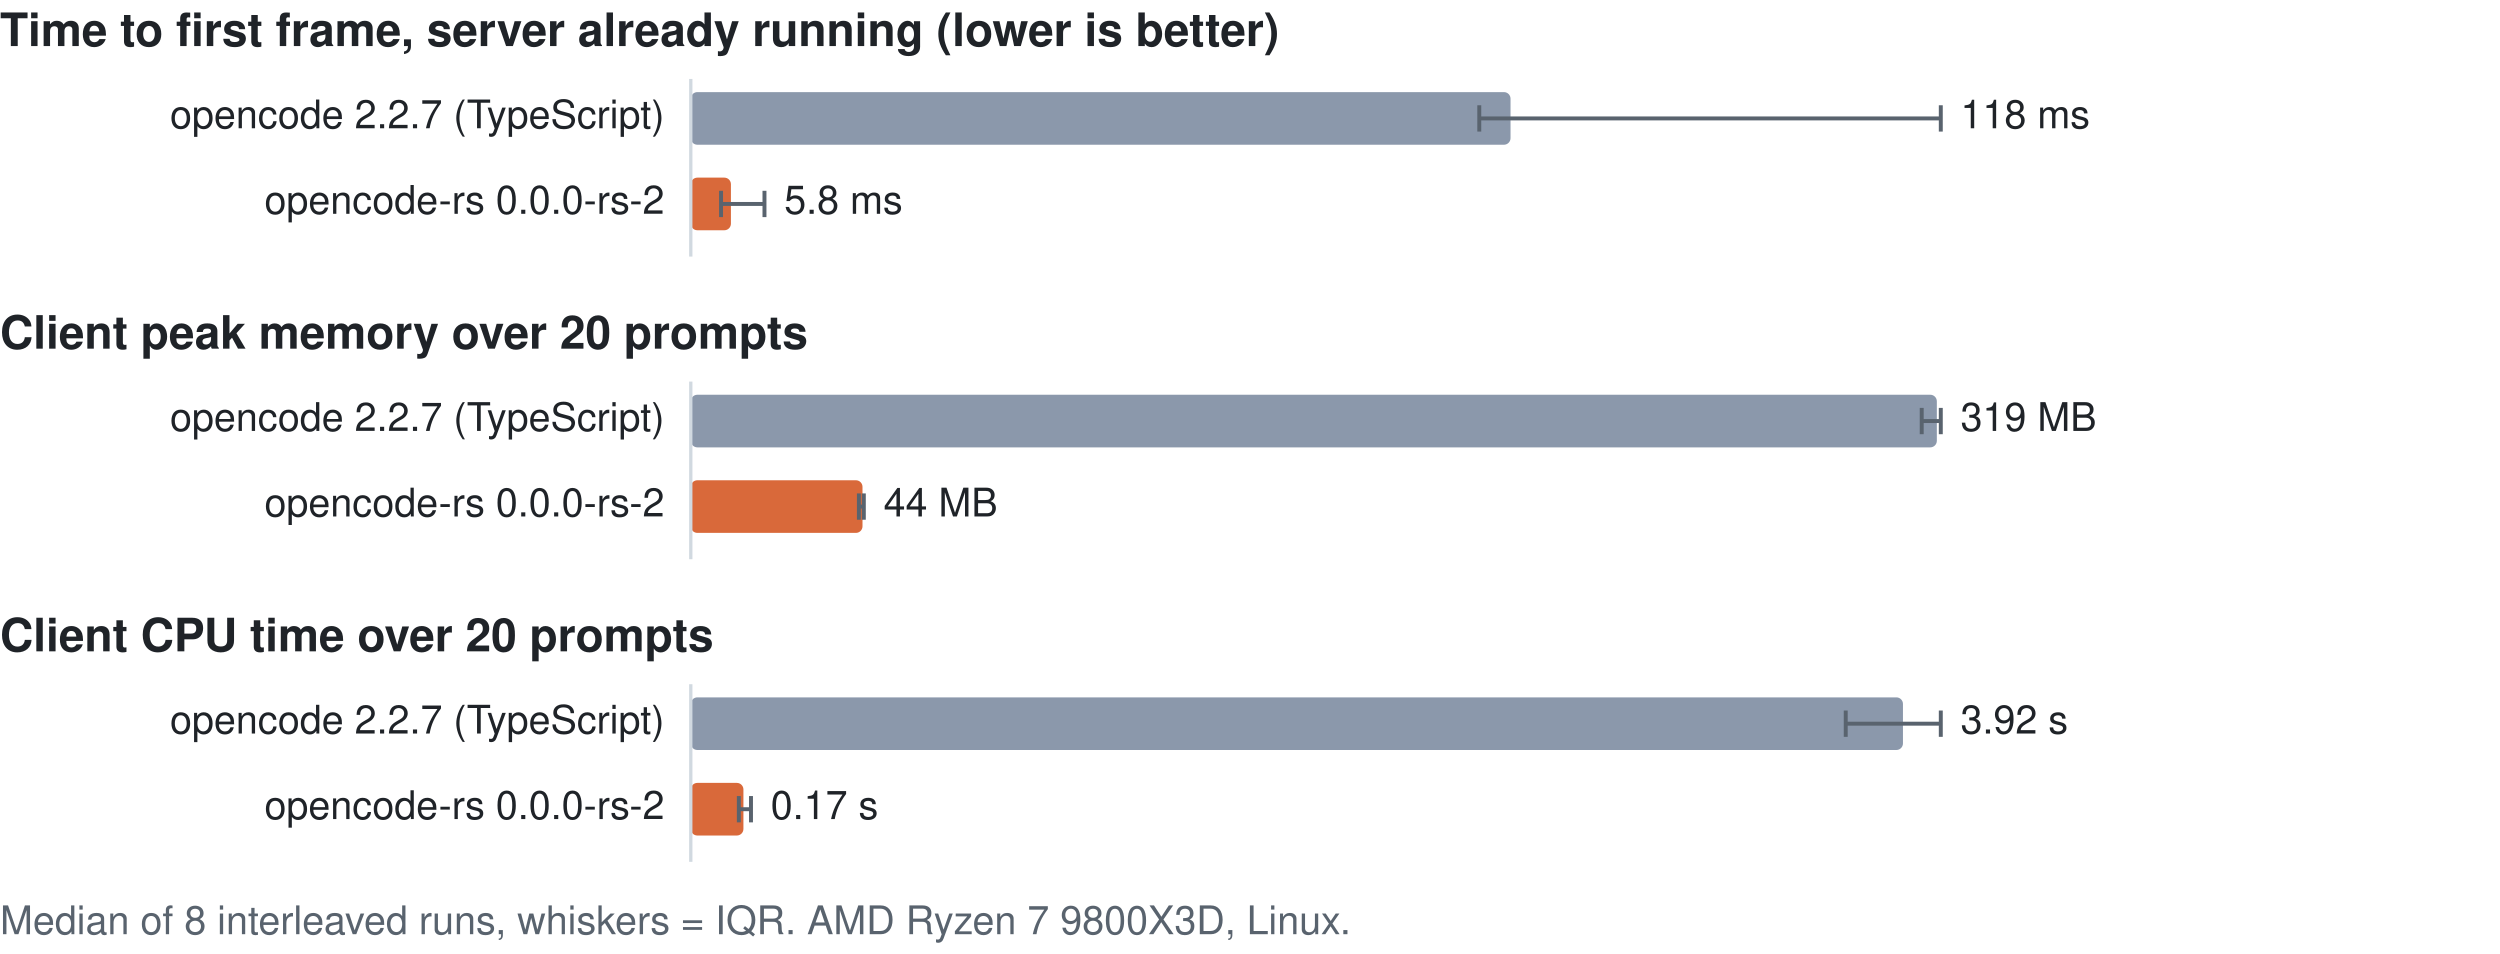
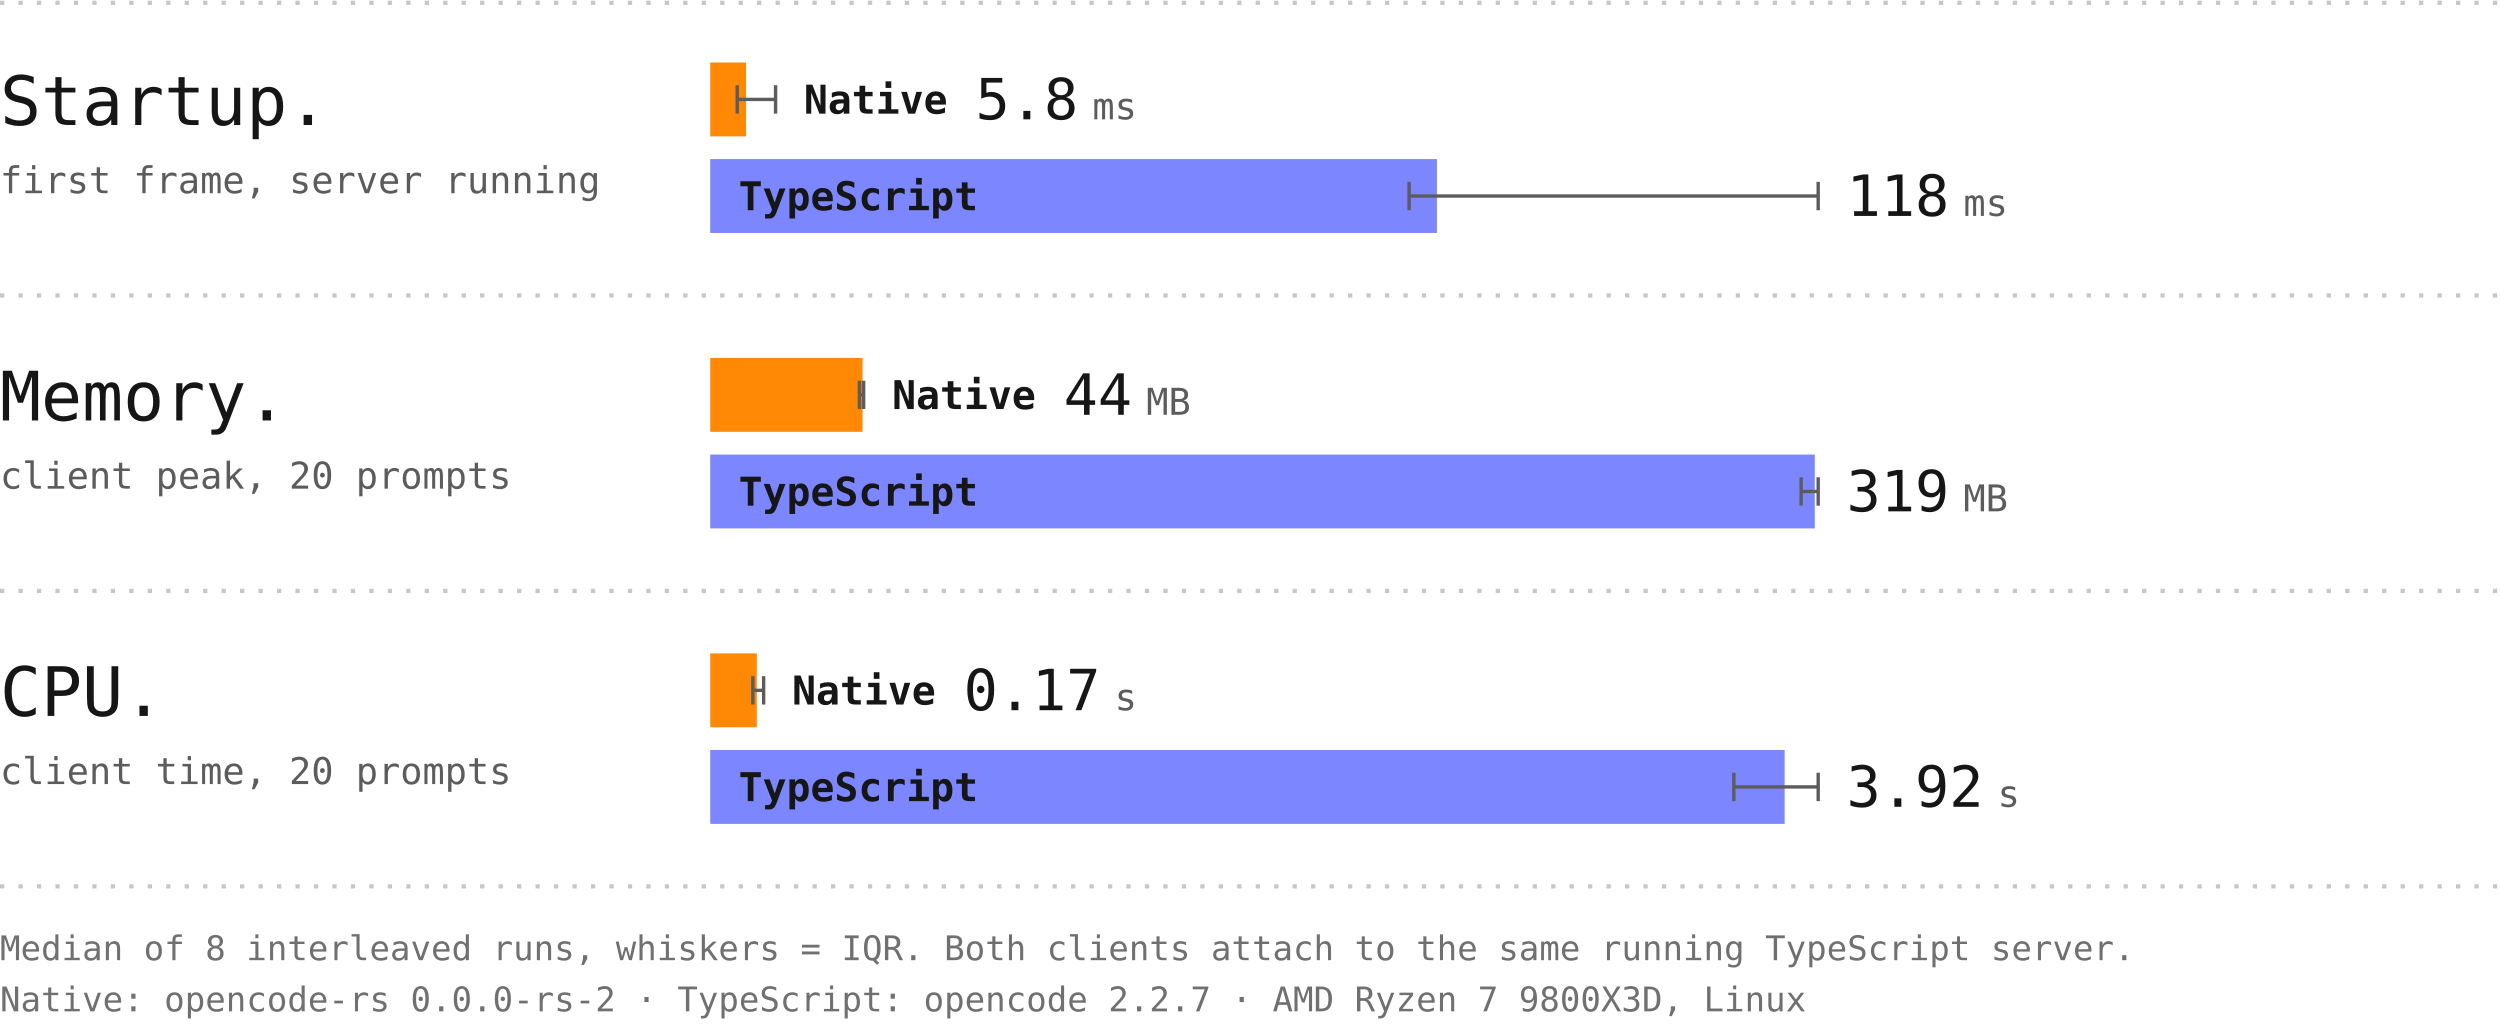
- <svg xmlns="http://www.w3.org/2000/svg" width="760" height="290" viewBox="0 0 760 290">
+ <svg xmlns="http://www.w3.org/2000/svg" width="880" height="364" viewBox="0 0 880 364" role="img" aria-label="Client only, server already running. Startup: Native 5.8 ms, TypeScript 118 ms. Memory: 44 MB vs 319 MB. CPU: 0.17 s vs 3.92 s.">
  <style>
- text{font:12px -apple-system,BlinkMacSystemFont,"Segoe UI",Helvetica,Arial,sans-serif;fill:#1f2328}
- .t{font-weight:600;font-size:14px}.s{fill:#59636e}.ts{fill:#8b98ab}.rs{fill:#d9693a}.tsl{fill:#8b98ab;fill-opacity:.35}.rsl{fill:#d9693a;fill-opacity:.35}
- .w{stroke:#59636e;stroke-width:1.2}.ax{stroke:#d1d9e0}
+ text{font-family:"JetBrains Mono","SF Mono",ui-monospace,Menlo,Consolas,"DejaVu Sans Mono","Liberation Mono",monospace;fill:#161616}
+ .m{fill:#5c5c5c}.s{fill:#707070;font-size:12px}.b{font-weight:700}.on{fill:#161616;font-weight:700}
+ .n{fill:#ff8904}.t{fill:#7c86ff}.nl{fill:#ff8904;fill-opacity:.35}.tl{fill:#7c86ff;fill-opacity:.35}
+ .w{stroke:#5c5c5c;stroke-width:1.2}.d{stroke:rgba(0,0,0,.22);stroke-width:1.5;stroke-dasharray:1.5 5}
</style>
-   <text class="t" x="0" y="14">Time to first frame, server already running (lower is better)</text>
-   <text x="202" y="39" text-anchor="end">opencode 2.2.7 (TypeScript)</text>
-   <rect class="ts" x="210" y="28" width="249.2" height="16" rx="2" />
-   <path class="w" d="M449.7 36H590.0M449.7 32v8M590.0 32v8" />
-   <text x="596.0" y="39">118 ms</text>
-   <text x="202" y="65" text-anchor="end">opencode-rs 0.0.0-rs-2</text>
-   <rect class="rs" x="210" y="54" width="12.2" height="16" rx="2" />
-   <path class="w" d="M219.2 62H232.4M219.2 58v8M232.4 58v8" />
-   <text x="238.4" y="65">5.8 ms</text>
-   <path class="ax" d="M210 24v54" />
-   <text class="t" x="0" y="106">Client peak memory over 20 prompts</text>
-   <text x="202" y="131" text-anchor="end">opencode 2.2.7 (TypeScript)</text>
-   <rect class="ts" x="210" y="120" width="378.8" height="16" rx="2" />
-   <path class="w" d="M584.2 128H590.0M584.2 124v8M590.0 124v8" />
-   <text x="596.0" y="131">319 MB</text>
-   <text x="202" y="157" text-anchor="end">opencode-rs 0.0.0-rs-2</text>
-   <rect class="rs" x="210" y="146" width="52.2" height="16" rx="2" />
-   <path class="w" d="M261.1 154H262.6M261.1 150v8M262.6 150v8" />
-   <text x="268.6" y="157">44 MB</text>
-   <path class="ax" d="M210 116v54" />
-   <text class="t" x="0" y="198">Client CPU time over 20 prompts</text>
-   <text x="202" y="223" text-anchor="end">opencode 2.2.7 (TypeScript)</text>
-   <rect class="ts" x="210" y="212" width="368.5" height="16" rx="2" />
-   <path class="w" d="M561.1 220H590.0M561.1 216v8M590.0 216v8" />
-   <text x="596.0" y="223">3.92 s</text>
-   <text x="202" y="249" text-anchor="end">opencode-rs 0.0.0-rs-2</text>
-   <rect class="rs" x="210" y="238" width="16.0" height="16" rx="2" />
-   <path class="w" d="M224.6 246H228.3M224.6 242v8M228.3 242v8" />
-   <text x="234.3" y="249">0.17 s</text>
-   <path class="ax" d="M210 208v54" />
-   <text class="s" x="0" y="284">Median of 8 interleaved runs, whiskers = IQR. AMD Ryzen 7 9800X3D, Linux.</text>
+   <path class="d" d="M0 1H880" />
+   <text x="0" y="44" font-size="24">Startup.</text>
+   <text class="m" x="0" y="68" font-size="13">first frame, server running</text>
+   <rect class="n" x="250" y="22" width="12.6" height="26" />
+   <path class="w" d="M259.5 35H273.0M259.5 30v10M273.0 30v10" />
+   <text class="b" x="282.967" y="40" font-size="14">Native</text>
+   <text x="343.4" y="42" font-size="20">5.8<tspan class="m" font-size="13" dx="5">ms</tspan>
+   </text>
+   <rect class="t" x="250" y="56" width="255.8" height="26" />
+   <path class="w" d="M496.0 69H640.0M496.0 64v10M640.0 64v10" />
+   <text class="on" x="260" y="74" font-size="14">TypeScript</text>
+   <text x="650.0" y="76" font-size="20">118<tspan class="m" font-size="13" dx="5">ms</tspan>
+   </text>
+   <path class="d" d="M0 104H880" />
+   <text x="0" y="148" font-size="24">Memory.</text>
+   <text class="m" x="0" y="172" font-size="13">client peak, 20 prompts</text>
+   <rect class="n" x="250" y="126" width="53.6" height="26" />
+   <path class="w" d="M302.5 139H304.0M302.5 134v10M304.0 134v10" />
+   <text class="b" x="314.032" y="144" font-size="14">Native</text>
+   <text x="374.4" y="146" font-size="20">44<tspan class="m" font-size="13" dx="5">MB</tspan>
+   </text>
+   <rect class="t" x="250" y="160" width="388.8" height="26" />
+   <path class="w" d="M634.0 173H640.0M634.0 168v10M640.0 168v10" />
+   <text class="on" x="260" y="178" font-size="14">TypeScript</text>
+   <text x="650.0" y="180" font-size="20">319<tspan class="m" font-size="13" dx="5">MB</tspan>
+   </text>
+   <path class="d" d="M0 208H880" />
+   <text x="0" y="252" font-size="24">CPU.</text>
+   <text class="m" x="0" y="276" font-size="13">client time, 20 prompts</text>
+   <rect class="n" x="250" y="230" width="16.4" height="26" />
+   <path class="w" d="M265.0 243H268.8M265.0 238v10M268.8 238v10" />
+   <text class="b" x="278.813" y="248" font-size="14">Native</text>
+   <text x="339.2" y="250" font-size="20">0.17<tspan class="m" font-size="13" dx="5">s</tspan>
+   </text>
+   <rect class="t" x="250" y="264" width="378.2" height="26" />
+   <path class="w" d="M610.3 277H640.0M610.3 272v10M640.0 272v10" />
+   <text class="on" x="260" y="282" font-size="14">TypeScript</text>
+   <text x="650.0" y="284" font-size="20">3.92<tspan class="m" font-size="13" dx="5">s</tspan>
+   </text>
+   <path class="d" d="M0 312H880" />
+   <text class="s" x="0" y="338">Median of 8 interleaved runs, whiskers = IQR. Both clients attach to the same running TypeScript server.</text>
+   <text class="s" x="0" y="356">Native: opencode-rs 0.0.0-rs-2 · TypeScript: opencode 2.2.7 · AMD Ryzen 7 9800X3D, Linux</text>
</svg>
